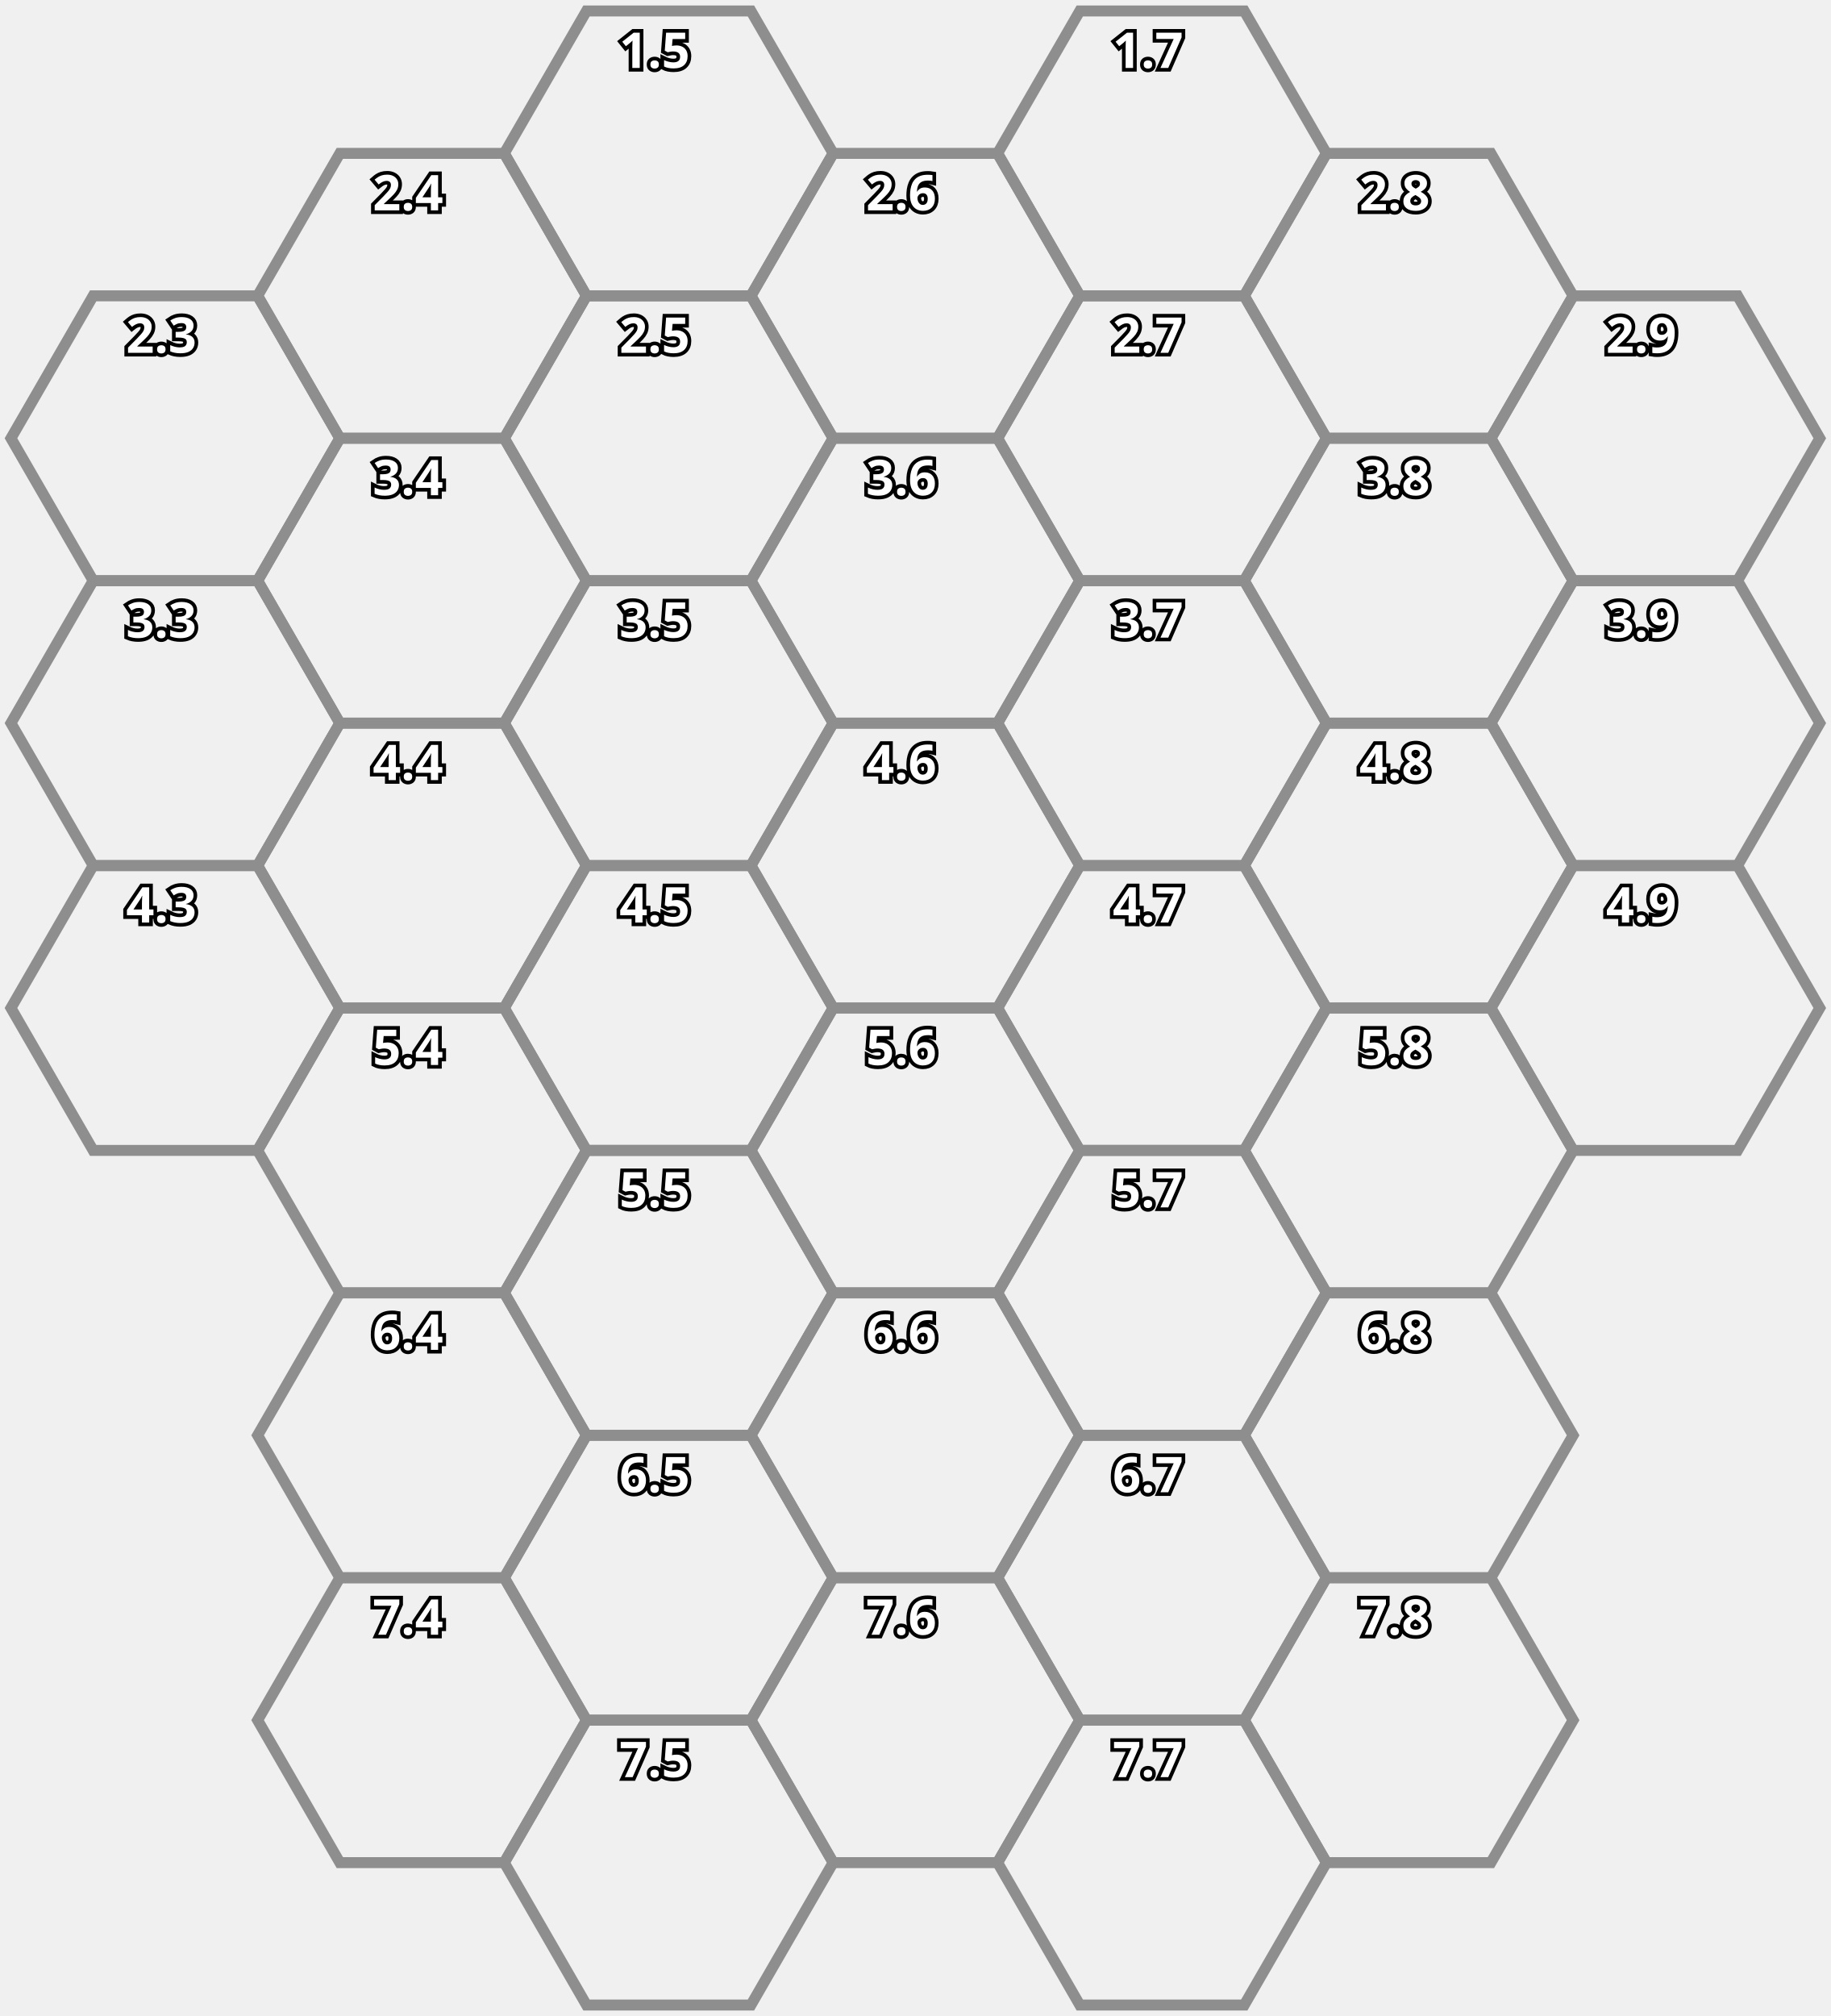
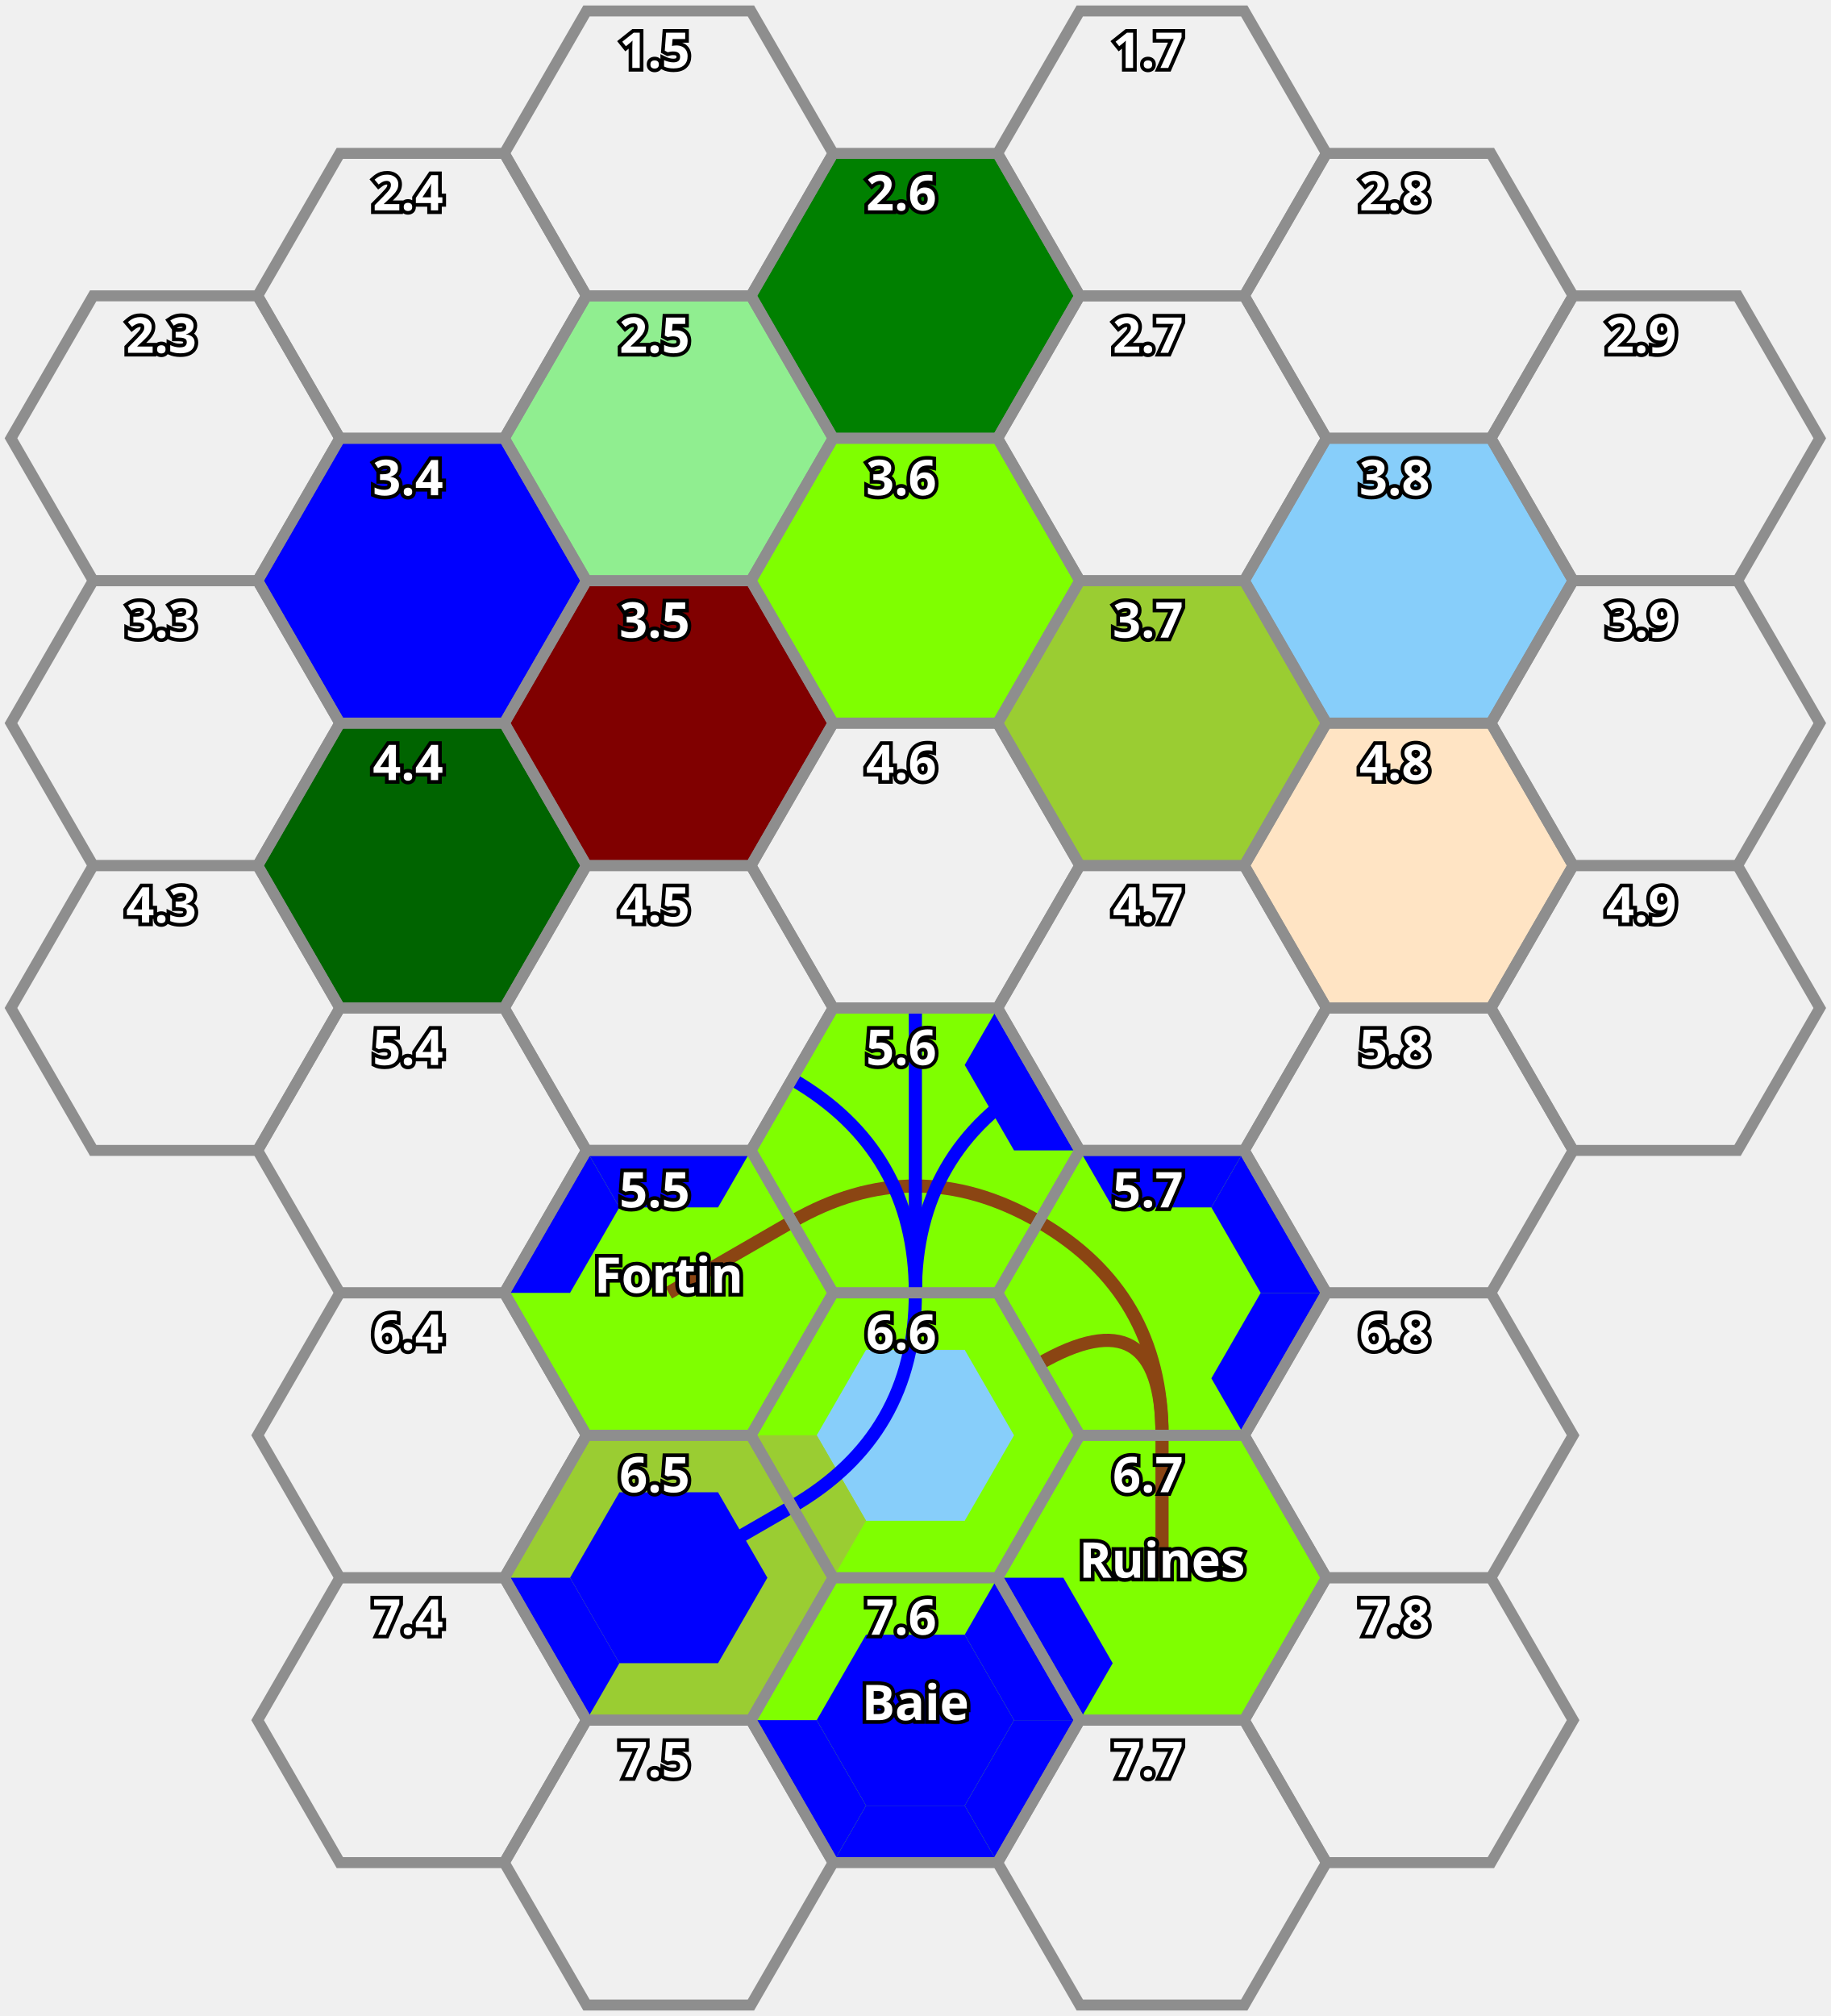
<svg xmlns="http://www.w3.org/2000/svg" viewBox="343.333 166.538 1113.333 1225.769" data-name="Layer 1" id="Layer_1">
  <style type="text/css">
        polygon {
            fill: none;
            stroke-width: 6.667;
        }

        text {
            font-size: 250.0%;
            font-family: PTSans-NarrowBold, PT Sans Narrow;
            font-weight: 600;
            paint-order: stroke;
            stroke: black;
            fill: white;
            stroke-width: 4.444;
        }

        .path {
            fill: transparent;
            stroke-width: 8;
        }


        .roads {
            stroke: saddlebrown;
        }

        .rivers {
            stroke: blue;
        }

        .grid {
            stroke: #8E8E8E;
            stroke-miterlimit: 10;
        }

        .number {}

        .alt_text {}

        .icon {
            paint-order: stroke;
            stroke: black;
            fill: darkslategrey;
            stroke-width: 2;
        }


        .plains {
            fill: lightgreen;
        }

        .light_wood {
            fill: green;
        }

        .heavy_woods {
            fill: darkgreen;
        }

        .grassland {
            fill: chartreuse;
        }

        .mountains {
            fill: maroon;
        }

        .hills {
            fill: bisque;
        }

        .sea {
            fill: blue;
        }


        .lake {
            fill: lightskyblue;
        }


        .marsh {
            fill: yellowgreen;
        }


        .desert {
            fill: lightyellow;
        }

        .unknown {
            fill: gray;
        }

        .zone {
            stroke-dasharray: 15;
            stroke-linejoin: round;
            stroke-linecap: round;
        }

        .zone.secured {
            stroke: green;
        }

        
    </style>
  <defs>
        
    </defs>
+   <polygon class="marsh" points="1150.0,606.218 1100.0,519.615 1000.0,519.615 950.0,606.218 1000.0,692.82 1100.0,692.82" />
+   <polygon class="" points="1150.0,779.423 1100.0,692.82 1000.0,692.82 950.0,779.423 1000.0,866.025 1100.0,866.025" />
+   <polygon class="" points="1450.0,606.218 1400.0,519.615 1300.0,519.615 1250.0,606.218 1300.0,692.82 1400.0,692.82" />
+   <polygon class="" points="1450.0,779.423 1400.0,692.82 1300.0,692.82 1250.0,779.423 1300.0,866.025 1400.0,866.025" />
+   <polygon class="" points="550.0,433.013 500.0,346.41 400.0,346.41 350.0,433.013 400.0,519.615 500.0,519.615" />
+   <polygon class="" points="550.0,606.218 500.0,519.615 400.0,519.615 350.0,606.218 400.0,692.82 500.0,692.82" />
+   <polygon class="plains" points="850.0,433.013 800.0,346.41 700.0,346.41 650.0,433.013 700.0,519.615 800.0,519.615" />
+   <polygon class="mountains" points="850.0,606.218 800.0,519.615 700.0,519.615 650.0,606.218 700.0,692.82 800.0,692.82" />
+   <polygon class="marsh" points="850.0,1125.833 800.0,1039.23 700.0,1039.23 650.0,1125.833 700.0,1212.436 800.0,1212.436" />
+   <polygon class="sea" points="690.0,1125.833 720.0,1177.795 700.0,1212.436 650.0,1125.833" />
+   <polygon class="sea" points="810.0,1125.833 780.0,1073.872 720.0,1073.872 690.0,1125.833 720.0,1177.795 780.0,1177.795" />
+   <path d="M750.0 1125.833 Q 750.0 1125.833 824.998 1082.532" class="path rivers" />
+   <polygon class="" points="850.0,1299.038 800.0,1212.436 700.0,1212.436 650.0,1299.038 700.0,1385.641 800.0,1385.641" />
+   <polygon class="grassland" points="1150.0,1125.833 1100.0,1039.23 1000.0,1039.23 950.0,1125.833 1000.0,1212.436 1100.0,1212.436" />
+   <polygon class="sea" points="990.0,1125.833 1020.0,1177.795 1000.0,1212.436 950.0,1125.833" />
+   <path d="M1050.0 1039.23 Q 1050.0 1125.833 1050.0 1125.833" class="path roads" />
+   <text transform="translate(1050.0 1125.833)" text-anchor="middle" class="alt_text">Ruines</text>
+   <polygon class="" points="1150.0,1299.038 1100.0,1212.436 1000.0,1212.436 950.0,1299.038 1000.0,1385.641 1100.0,1385.641" />
+   <polygon class="" points="1150.0,433.013 1100.0,346.41 1000.0,346.41 950.0,433.013 1000.0,519.615 1100.0,519.615" />
+   <polygon class="" points="1450.0,433.013 1400.0,346.41 1300.0,346.41 1250.0,433.013 1300.0,519.615 1400.0,519.615" />
+   <polygon class="" points="850.0,259.808 800.0,173.205 700.0,173.205 650.0,259.808 700.0,346.41 800.0,346.41" />
+   <polygon class="" points="1150.0,259.808 1100.0,173.205 1000.0,173.205 950.0,259.808 1000.0,346.41 1100.0,346.41" />
+   <polygon class="" points="850.0,779.423 800.0,692.82 700.0,692.82 650.0,779.423 700.0,866.025 800.0,866.025" />
+   <polygon class="grassland" points="850.0,952.628 800.0,866.025 700.0,866.025 650.0,952.628 700.0,1039.23 800.0,1039.23" />
+   <polygon class="sea" points="690.0,952.628 720.0,900.666 700.0,866.025 650.0,952.628" />
+   <polygon class="sea" points="780.0,900.666 720.0,900.666 700.0,866.025 800.0,866.025" />
+   <path d="M750.0 952.628 Q 750.0 952.628 824.998 909.327" class="path roads" />
+   <text transform="translate(750.0 952.6279)" text-anchor="middle" class="alt_text">Fortin</text>
+   <polygon class="grassland" points="1150.0,952.628 1100.0,866.025 1000.0,866.025 950.0,952.628 1000.0,1039.23 1100.0,1039.23" />
+   <polygon class="sea" points="1110.0,952.628 1080.0,900.666 1100.0,866.025 1150.0,952.628" />
+   <polygon class="sea" points="1080.0,900.666 1020.0,900.666 1000.0,866.025 1100.0,866.025" />
+   <polygon class="sea" points="1110.0,952.628 1080.0,1004.589 1100.0,1039.23 1150.0,952.628" />
+   <path d="M975.002 909.327 Q 1050.0 952.628 1050.0 1039.23" class="path roads" />
+   <path d="M975.002 995.929 Q 1050.0 952.628 1050.0 1039.23" class="path roads" />
+   <polygon class="" points="550.0,779.423 500.0,692.82 400.0,692.82 350.0,779.423 400.0,866.025 500.0,866.025" />
+   <polygon class="grassland" points="1000.0,1212.436 950.0,1125.833 850.0,1125.833 800.0,1212.436 850.0,1299.038 950.0,1299.038" />
+   <polygon class="sea" points="840.0,1212.436 870.0,1264.397 850.0,1299.038 800.0,1212.436" />
+   <polygon class="sea" points="930.0,1264.397 870.0,1264.397 850.0,1299.038 950.0,1299.038" />
+   <polygon class="sea" points="960.0,1212.436 930.0,1264.397 950.0,1299.038 1000.0,1212.436" />
+   <polygon class="sea" points="960.0,1212.436 930.0,1160.474 870.0,1160.474 840.0,1212.436 870.0,1264.397 930.0,1264.397" />
+   <polygon class="sea" points="960.0,1212.436 930.0,1160.474 950.0,1125.833 1000.0,1212.436" />
+   <text transform="translate(900.0 1212.436)" text-anchor="middle" class="alt_text">Baie</text>
+   <polygon class="grassland" points="1000.0,1039.23 950.0,952.628 850.0,952.628 800.0,1039.23 850.0,1125.833 950.0,1125.833" />
+   <polygon class="lake" points="960.0,1039.23 930.0,987.269 870.0,987.269 840.0,1039.23 870.0,1091.192 930.0,1091.192" />
+   <polygon class="marsh" points="840.0,1039.23 870.0,1091.192 850.0,1125.833 800.0,1039.23" />
+   <path d="M900.0 952.628 Q 900.0 1039.23 825.002 1082.532" class="path rivers" />
+   <polygon class="" points="1300.0,1212.436 1250.0,1125.833 1150.0,1125.833 1100.0,1212.436 1150.0,1299.038 1250.0,1299.038" />
+   <polygon class="" points="1300.0,1039.23 1250.0,952.628 1150.0,952.628 1100.0,1039.23 1150.0,1125.833 1250.0,1125.833" />
+   <polygon class="" points="700.0,1212.436 650.0,1125.833 550.0,1125.833 500.0,1212.436 550.0,1299.038 650.0,1299.038" />
+   <polygon class="" points="700.0,1039.23 650.0,952.628 550.0,952.628 500.0,1039.23 550.0,1125.833 650.0,1125.833" />
+   <polygon class="heavy_woods" points="700.0,692.82 650.0,606.218 550.0,606.218 500.0,692.82 550.0,779.423 650.0,779.423" />
+   <polygon class="sea" points="700.0,519.615 650.0,433.013 550.0,433.013 500.0,519.615 550.0,606.218 650.0,606.218" />
+   <polygon class="" points="1000.0,692.82 950.0,606.218 850.0,606.218 800.0,692.82 850.0,779.423 950.0,779.423" />
+   <polygon class="grassland" points="1000.0,519.615 950.0,433.013 850.0,433.013 800.0,519.615 850.0,606.218 950.0,606.218" />
+   <polygon class="" points="700.0,866.025 650.0,779.423 550.0,779.423 500.0,866.025 550.0,952.628 650.0,952.628" />
+   <polygon class="grassland" points="1000.0,866.025 950.0,779.423 850.0,779.423 800.0,866.025 850.0,952.628 950.0,952.628" />
+   <polygon class="sea" points="960.0,866.025 930.0,814.064 950.0,779.423 1000.0,866.025" />
+   <path d="M825.002 909.327 Q 900.0 866.025 974.998 909.327" class="path roads" />
+   <path d="M900.0 779.423 Q 900.0 866.025 900.0 952.628" class="path rivers" />
+   <path d="M825.002 822.724 Q 900.0 866.025 900.0 952.628" class="path rivers" />
+   <path d="M974.998 822.724 Q 900.0 866.025 900.0 952.628" class="path rivers" />
+   <polygon class="" points="1300.0,866.025 1250.0,779.423 1150.0,779.423 1100.0,866.025 1150.0,952.628 1250.0,952.628" />
+   <polygon class="" points="700.0,346.41 650.0,259.808 550.0,259.808 500.0,346.41 550.0,433.013 650.0,433.013" />
+   <polygon class="light_wood" points="1000.0,346.41 950.0,259.808 850.0,259.808 800.0,346.41 850.0,433.013 950.0,433.013" />
+   <polygon class="lake" points="1300.0,519.615 1250.0,433.013 1150.0,433.013 1100.0,519.615 1150.0,606.218 1250.0,606.218" />
+   <polygon class="" points="1300.0,346.41 1250.0,259.808 1150.0,259.808 1100.0,346.41 1150.0,433.013 1250.0,433.013" />
+   <polygon class="hills" points="1300.0,692.82 1250.0,606.218 1150.0,606.218 1100.0,692.82 1150.0,779.423 1250.0,779.423" />
  <polygon class="grid" points="1150.0,606.218 1100.0,519.615 1000.0,519.615 950.0,606.218 1000.0,692.82 1100.0,692.82" />
  <polygon class="grid" points="1150.0,779.423 1100.0,692.82 1000.0,692.82 950.0,779.423 1000.0,866.025 1100.0,866.025" />
  <polygon class="grid" points="1450.0,606.218 1400.0,519.615 1300.0,519.615 1250.0,606.218 1300.0,692.82 1400.0,692.82" />
  <polygon class="grid" points="1450.0,779.423 1400.0,692.82 1300.0,692.82 1250.0,779.423 1300.0,866.025 1400.0,866.025" />
  <polygon class="grid" points="550.0,433.013 500.0,346.41 400.0,346.41 350.0,433.013 400.0,519.615 500.0,519.615" />
  <polygon class="grid" points="550.0,606.218 500.0,519.615 400.0,519.615 350.0,606.218 400.0,692.82 500.0,692.82" />
  <polygon class="grid" points="850.0,433.013 800.0,346.41 700.0,346.41 650.0,433.013 700.0,519.615 800.0,519.615" />
  <polygon class="grid" points="850.0,606.218 800.0,519.615 700.0,519.615 650.0,606.218 700.0,692.82 800.0,692.82" />
  <polygon class="grid" points="850.0,1125.833 800.0,1039.23 700.0,1039.23 650.0,1125.833 700.0,1212.436 800.0,1212.436" />
  <polygon class="grid" points="850.0,1299.038 800.0,1212.436 700.0,1212.436 650.0,1299.038 700.0,1385.641 800.0,1385.641" />
  <polygon class="grid" points="1150.0,1125.833 1100.0,1039.23 1000.0,1039.23 950.0,1125.833 1000.0,1212.436 1100.0,1212.436" />
  <polygon class="grid" points="1150.0,1299.038 1100.0,1212.436 1000.0,1212.436 950.0,1299.038 1000.0,1385.641 1100.0,1385.641" />
  <polygon class="grid" points="1150.0,433.013 1100.0,346.41 1000.0,346.41 950.0,433.013 1000.0,519.615 1100.0,519.615" />
  <polygon class="grid" points="1450.0,433.013 1400.0,346.41 1300.0,346.41 1250.0,433.013 1300.0,519.615 1400.0,519.615" />
  <polygon class="grid" points="850.0,259.808 800.0,173.205 700.0,173.205 650.0,259.808 700.0,346.41 800.0,346.41" />
  <polygon class="grid" points="1150.0,259.808 1100.0,173.205 1000.0,173.205 950.0,259.808 1000.0,346.41 1100.0,346.41" />
  <polygon class="grid" points="850.0,779.423 800.0,692.82 700.0,692.82 650.0,779.423 700.0,866.025 800.0,866.025" />
  <polygon class="grid" points="850.0,952.628 800.0,866.025 700.0,866.025 650.0,952.628 700.0,1039.23 800.0,1039.23" />
  <polygon class="grid" points="1150.0,952.628 1100.0,866.025 1000.0,866.025 950.0,952.628 1000.0,1039.23 1100.0,1039.23" />
  <polygon class="grid" points="550.0,779.423 500.0,692.82 400.0,692.82 350.0,779.423 400.0,866.025 500.0,866.025" />
  <polygon class="grid" points="1000.0,1212.436 950.0,1125.833 850.0,1125.833 800.0,1212.436 850.0,1299.038 950.0,1299.038" />
  <polygon class="grid" points="1000.0,1039.23 950.0,952.628 850.0,952.628 800.0,1039.23 850.0,1125.833 950.0,1125.833" />
  <polygon class="grid" points="1300.0,1212.436 1250.0,1125.833 1150.0,1125.833 1100.0,1212.436 1150.0,1299.038 1250.0,1299.038" />
  <polygon class="grid" points="1300.0,1039.23 1250.0,952.628 1150.0,952.628 1100.0,1039.23 1150.0,1125.833 1250.0,1125.833" />
  <polygon class="grid" points="700.0,1212.436 650.0,1125.833 550.0,1125.833 500.0,1212.436 550.0,1299.038 650.0,1299.038" />
  <polygon class="grid" points="700.0,1039.23 650.0,952.628 550.0,952.628 500.0,1039.23 550.0,1125.833 650.0,1125.833" />
  <polygon class="grid" points="700.0,692.82 650.0,606.218 550.0,606.218 500.0,692.82 550.0,779.423 650.0,779.423" />
  <polygon class="grid" points="700.0,519.615 650.0,433.013 550.0,433.013 500.0,519.615 550.0,606.218 650.0,606.218" />
  <polygon class="grid" points="1000.0,692.82 950.0,606.218 850.0,606.218 800.0,692.82 850.0,779.423 950.0,779.423" />
  <polygon class="grid" points="1000.0,519.615 950.0,433.013 850.0,433.013 800.0,519.615 850.0,606.218 950.0,606.218" />
  <polygon class="grid" points="700.0,866.025 650.0,779.423 550.0,779.423 500.0,866.025 550.0,952.628 650.0,952.628" />
  <polygon class="grid" points="1000.0,866.025 950.0,779.423 850.0,779.423 800.0,866.025 850.0,952.628 950.0,952.628" />
  <polygon class="grid" points="1300.0,866.025 1250.0,779.423 1150.0,779.423 1100.0,866.025 1150.0,952.628 1250.0,952.628" />
  <polygon class="grid" points="700.0,346.41 650.0,259.808 550.0,259.808 500.0,346.41 550.0,433.013 650.0,433.013" />
  <polygon class="grid" points="1000.0,346.41 950.0,259.808 850.0,259.808 800.0,346.41 850.0,433.013 950.0,433.013" />
  <polygon class="grid" points="1300.0,519.615 1250.0,433.013 1150.0,433.013 1100.0,519.615 1150.0,606.218 1250.0,606.218" />
  <polygon class="grid" points="1300.0,346.41 1250.0,259.808 1150.0,259.808 1100.0,346.41 1150.0,433.013 1250.0,433.013" />
  <polygon class="grid" points="1300.0,692.82 1250.0,606.218 1150.0,606.218 1100.0,692.82 1150.0,779.423 1250.0,779.423" />
  <text transform="translate(1020.0 554.2563)" class="number">3.7</text>
  <text transform="translate(1020.0 727.4613)" class="number">4.7</text>
  <text transform="translate(1320.0 554.2563)" class="number">3.9</text>
  <text transform="translate(1320.0 727.4613)" class="number">4.9</text>
  <text transform="translate(420.0 381.0512)" class="number">2.3</text>
  <text transform="translate(420.0 554.2563)" class="number">3.3</text>
  <text transform="translate(720.0 381.0512)" class="number">2.5</text>
  <text transform="translate(720.0 554.2563)" class="number">3.5</text>
  <text transform="translate(720.0 1073.872)" class="number">6.5</text>
  <text transform="translate(720.0 1247.077)" class="number">7.5</text>
  <text transform="translate(1020.0 1073.872)" class="number">6.7</text>
  <text transform="translate(1020.0 1247.077)" class="number">7.7</text>
  <text transform="translate(1020.0 381.0512)" class="number">2.7</text>
  <text transform="translate(1320.0 381.0512)" class="number">2.9</text>
  <text transform="translate(720.0 207.8461)" class="number">1.5</text>
  <text transform="translate(1020.0 207.8461)" class="number">1.7</text>
  <text transform="translate(720.0 727.4613)" class="number">4.5</text>
  <text transform="translate(720.0 900.6664)" class="number">5.5</text>
  <text transform="translate(1020.0 900.6664)" class="number">5.7</text>
  <text transform="translate(420.0 727.4613)" class="number">4.3</text>
  <text transform="translate(870.0 1160.474)" class="number">7.6</text>
  <text transform="translate(870.0 987.269)" class="number">6.6</text>
  <text transform="translate(1170.0 1160.474)" class="number">7.8</text>
  <text transform="translate(1170.0 987.269)" class="number">6.8</text>
  <text transform="translate(570.0 1160.474)" class="number">7.4</text>
  <text transform="translate(570.0 987.269)" class="number">6.4</text>
  <text transform="translate(570.0 640.8588)" class="number">4.4</text>
  <text transform="translate(570.0 467.6537)" class="number">3.4</text>
  <text transform="translate(870.0 640.8588)" class="number">4.6</text>
  <text transform="translate(870.0 467.6537)" class="number">3.6</text>
  <text transform="translate(570.0 814.0639)" class="number">5.4</text>
  <text transform="translate(870.0 814.0639)" class="number">5.6</text>
  <text transform="translate(1170.0 814.0639)" class="number">5.8</text>
  <text transform="translate(570.0 294.4486)" class="number">2.4</text>
  <text transform="translate(870.0 294.4486)" class="number">2.6</text>
  <text transform="translate(1170.0 467.6537)" class="number">3.8</text>
  <text transform="translate(1170.0 294.4486)" class="number">2.8</text>
  <text transform="translate(1170.0 640.8588)" class="number">4.8</text>
</svg>
